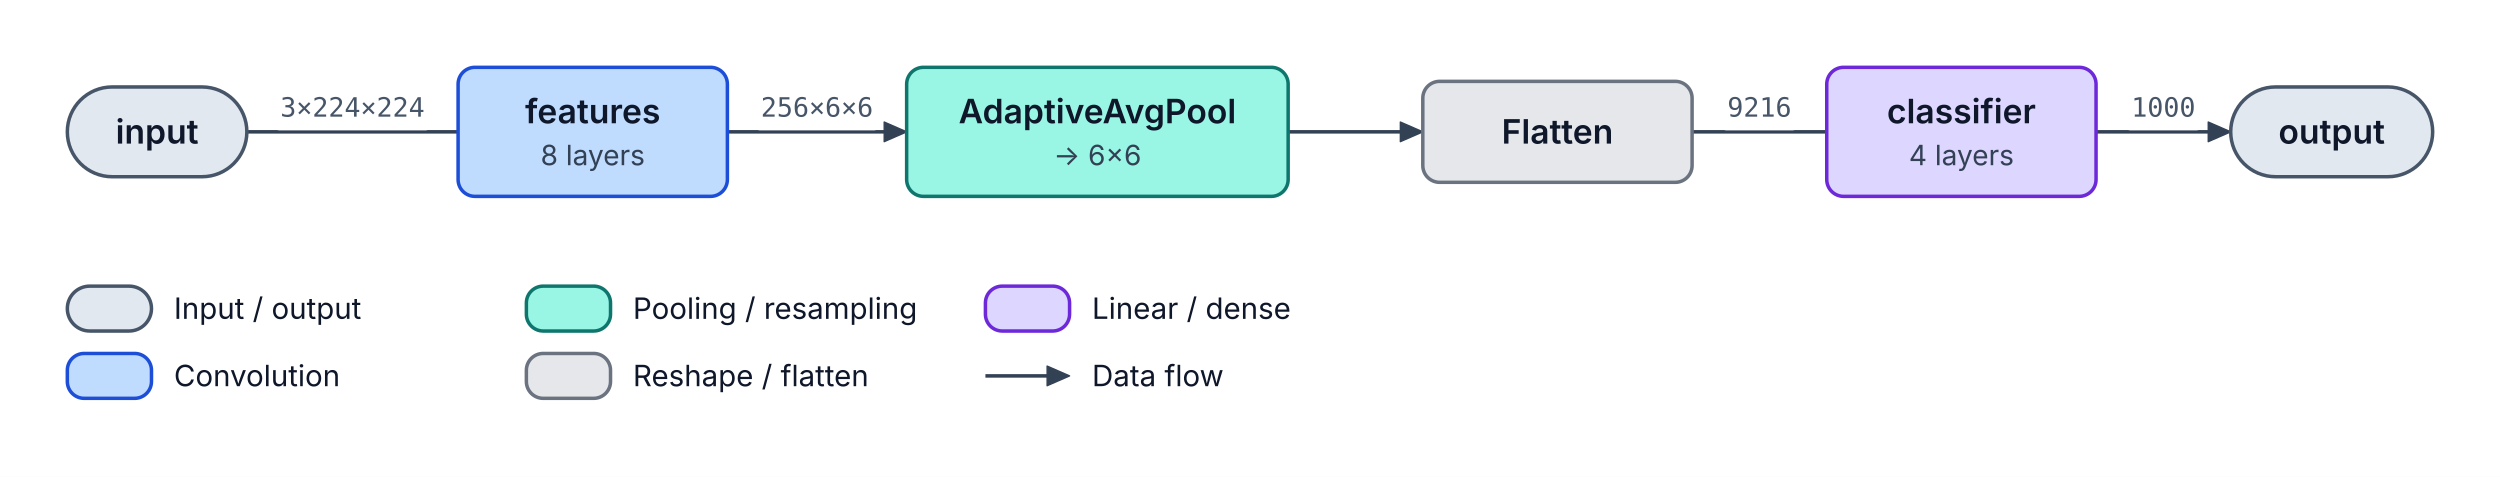
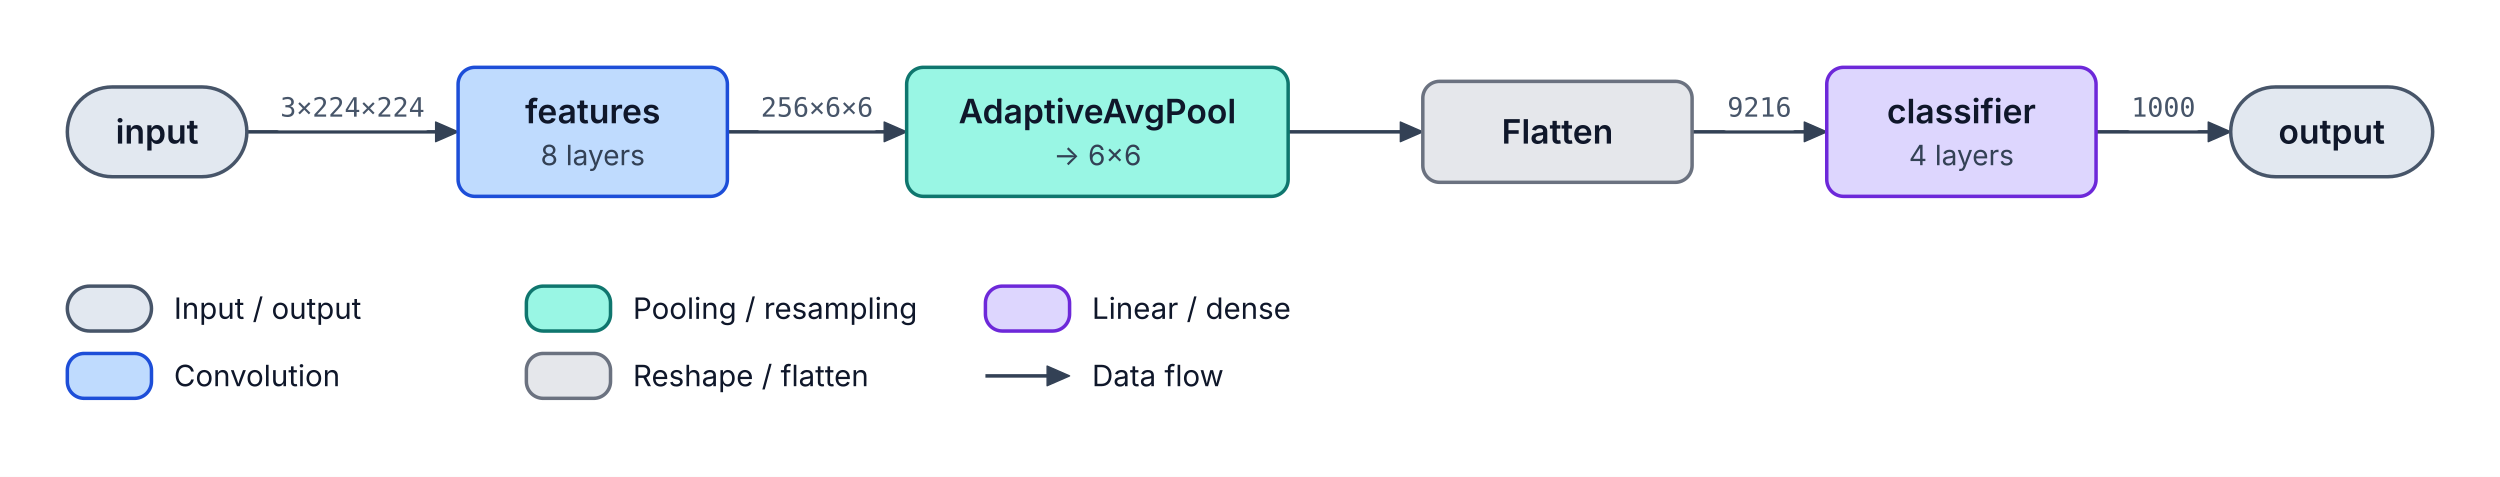
<svg xmlns="http://www.w3.org/2000/svg" width="891.2" height="170" viewBox="0 0 891.2 170" role="img">
  <rect x="0" y="0" width="891.2" height="170" fill="#ffffff" />
  <g class="tg-groups">
  </g>
  <g class="tg-edges">
    <g class="tg-edge tg-edge-data">
-       <polyline points="88,47 163.3,47 163.3,47" fill="none" stroke="#334155" stroke-width="1.25" stroke-linejoin="round" />
-       <polygon points="163.3,47 163.3,47 163.3,47" fill="#334155" stroke="#334155" stroke-width="0.5" stroke-linejoin="round" />
+       <polyline points="88,47 156.1,47" fill="none" stroke="#334155" stroke-width="1.25" stroke-linejoin="round" />
+       <polygon points="163.3,47 155.3,50.5 155.3,43.5" fill="#334155" stroke="#334155" stroke-width="0.5" stroke-linejoin="round" />
    </g>
    <g class="tg-edge tg-edge-data">
-       <polyline points="259.3,47 259.3,47 316,47" fill="none" stroke="#334155" stroke-width="1.25" stroke-linejoin="round" />
+       <polyline points="259.3,47 316,47" fill="none" stroke="#334155" stroke-width="1.25" stroke-linejoin="round" />
      <polygon points="323.2,47 315.2,50.5 315.2,43.5" fill="#334155" stroke="#334155" stroke-width="0.5" stroke-linejoin="round" />
    </g>
    <g class="tg-edge tg-edge-data">
      <polyline points="459.2,47 500,47" fill="none" stroke="#334155" stroke-width="1.25" stroke-linejoin="round" />
      <polygon points="507.2,47 499.2,50.5 499.2,43.5" fill="#334155" stroke="#334155" stroke-width="0.5" stroke-linejoin="round" />
    </g>
    <g class="tg-edge tg-edge-data">
-       <polyline points="603.2,47 651.2,47 651.2,47" fill="none" stroke="#334155" stroke-width="1.25" stroke-linejoin="round" />
-       <polygon points="651.2,47 651.2,47 651.2,47" fill="#334155" stroke="#334155" stroke-width="0.5" stroke-linejoin="round" />
+       <polyline points="603.2,47 644,47" fill="none" stroke="#334155" stroke-width="1.25" stroke-linejoin="round" />
+       <polygon points="651.2,47 643.2,50.5 643.2,43.5" fill="#334155" stroke="#334155" stroke-width="0.5" stroke-linejoin="round" />
    </g>
    <g class="tg-edge tg-edge-data">
-       <polyline points="747.2,47 747.2,47 788,47" fill="none" stroke="#334155" stroke-width="1.25" stroke-linejoin="round" />
+       <polyline points="747.2,47 788,47" fill="none" stroke="#334155" stroke-width="1.25" stroke-linejoin="round" />
      <polygon points="795.2,47 787.2,50.5 787.2,43.5" fill="#334155" stroke="#334155" stroke-width="0.5" stroke-linejoin="round" />
    </g>
    <g class="tg-edge tg-edge-data">
      <polyline points="351.28,134 374.08,134" fill="none" stroke="#334155" stroke-width="1.25" stroke-linejoin="round" />
      <polygon points="381.28,134 373.28,137.5 373.28,130.5" fill="#334155" stroke="#334155" stroke-width="0.5" stroke-linejoin="round" />
    </g>
  </g>
  <g class="tg-nodes">
    <g class="tg-node tg-io" data-id="n0">
      <rect x="24" y="31" width="64" height="32" rx="16" fill="#e2e8f0" stroke="#475569" stroke-width="1.25" stroke-linejoin="round" />
      <text x="56" y="51.2" font-family="'Inter', 'Helvetica Neue', 'Helvetica', 'Arial', 'DejaVu Sans', sans-serif" font-size="12" font-weight="600" text-anchor="middle" fill="#0f172a">input</text>
    </g>
    <g class="tg-node tg-conv" data-id="&lt;features&gt;">
      <rect x="163.3" y="24" width="96" height="46" rx="6" fill="#bfdbfe" stroke="#1d4ed8" stroke-width="1.25" stroke-linejoin="round" />
      <text x="211.3" y="43.95" font-family="'Inter', 'Helvetica Neue', 'Helvetica', 'Arial', 'DejaVu Sans', sans-serif" font-size="12" font-weight="600" text-anchor="middle" fill="#0f172a">features</text>
      <text x="211.3" y="58.9" font-family="'Inter', 'Helvetica Neue', 'Helvetica', 'Arial', 'DejaVu Sans', sans-serif" font-size="10" text-anchor="middle" fill="#334155">8 layers</text>
    </g>
    <g class="tg-node tg-resample" data-id="n14">
      <rect x="323.2" y="24" width="136" height="46" rx="6" fill="#99f6e4" stroke="#0f766e" stroke-width="1.25" stroke-linejoin="round" />
      <text x="391.2" y="43.95" font-family="'Inter', 'Helvetica Neue', 'Helvetica', 'Arial', 'DejaVu Sans', sans-serif" font-size="12" font-weight="600" text-anchor="middle" fill="#0f172a">AdaptiveAvgPool</text>
      <text x="391.2" y="58.9" font-family="'Inter', 'Helvetica Neue', 'Helvetica', 'Arial', 'DejaVu Sans', sans-serif" font-size="10" text-anchor="middle" fill="#334155">→ 6×6</text>
    </g>
    <g class="tg-node tg-reshape" data-id="n15">
      <rect x="507.2" y="29" width="96" height="36" rx="6" fill="#e5e7eb" stroke="#6b7280" stroke-width="1.25" stroke-linejoin="round" />
      <text x="555.2" y="51.2" font-family="'Inter', 'Helvetica Neue', 'Helvetica', 'Arial', 'DejaVu Sans', sans-serif" font-size="12" font-weight="600" text-anchor="middle" fill="#0f172a">Flatten</text>
    </g>
    <g class="tg-node tg-linear" data-id="&lt;classifier&gt;">
      <rect x="651.2" y="24" width="96" height="46" rx="6" fill="#ddd6fe" stroke="#6d28d9" stroke-width="1.25" stroke-linejoin="round" />
      <text x="699.2" y="43.95" font-family="'Inter', 'Helvetica Neue', 'Helvetica', 'Arial', 'DejaVu Sans', sans-serif" font-size="12" font-weight="600" text-anchor="middle" fill="#0f172a">classifier</text>
      <text x="699.2" y="58.9" font-family="'Inter', 'Helvetica Neue', 'Helvetica', 'Arial', 'DejaVu Sans', sans-serif" font-size="10" text-anchor="middle" fill="#334155">4 layers</text>
    </g>
    <g class="tg-node tg-io" data-id="n23">
      <rect x="795.2" y="31" width="72" height="32" rx="16" fill="#e2e8f0" stroke="#475569" stroke-width="1.25" stroke-linejoin="round" />
      <text x="831.2" y="51.2" font-family="'Inter', 'Helvetica Neue', 'Helvetica', 'Arial', 'DejaVu Sans', sans-serif" font-size="12" font-weight="600" text-anchor="middle" fill="#0f172a">output</text>
    </g>
    <g class="tg-node tg-io" data-id="legend:0:io">
      <rect x="24" y="102" width="30" height="16" rx="8" fill="#e2e8f0" stroke="#475569" stroke-width="1.25" stroke-linejoin="round" />
    </g>
    <g class="tg-node tg-conv" data-id="legend:1:conv">
      <rect x="24" y="126" width="30" height="16" rx="6" fill="#bfdbfe" stroke="#1d4ed8" stroke-width="1.25" stroke-linejoin="round" />
    </g>
    <g class="tg-node tg-resample" data-id="legend:2:resample">
      <rect x="187.64" y="102" width="30" height="16" rx="6" fill="#99f6e4" stroke="#0f766e" stroke-width="1.25" stroke-linejoin="round" />
    </g>
    <g class="tg-node tg-reshape" data-id="legend:3:reshape">
      <rect x="187.64" y="126" width="30" height="16" rx="6" fill="#e5e7eb" stroke="#6b7280" stroke-width="1.25" stroke-linejoin="round" />
    </g>
    <g class="tg-node tg-linear" data-id="legend:4:linear">
      <rect x="351.28" y="102" width="30" height="16" rx="6" fill="#ddd6fe" stroke="#6d28d9" stroke-width="1.25" stroke-linejoin="round" />
    </g>
  </g>
  <g class="tg-labels">
    <rect x="97.5" y="30.05" width="56.3" height="16.4" rx="2" fill="#ffffff" />
    <text x="125.65" y="41.58" font-family="'JetBrains Mono', 'SF Mono', 'Menlo', 'Consolas', 'DejaVu Sans Mono', monospace" font-size="9.5" text-anchor="middle" fill="#475569">3×224×224</text>
    <rect x="268.8" y="30.05" width="44.9" height="16.4" rx="2" fill="#ffffff" />
    <text x="291.25" y="41.58" font-family="'JetBrains Mono', 'SF Mono', 'Menlo', 'Consolas', 'DejaVu Sans Mono', monospace" font-size="9.5" text-anchor="middle" fill="#475569">256×6×6</text>
    <rect x="613.3" y="30.05" width="27.8" height="16.4" rx="2" fill="#ffffff" />
    <text x="627.2" y="41.58" font-family="'JetBrains Mono', 'SF Mono', 'Menlo', 'Consolas', 'DejaVu Sans Mono', monospace" font-size="9.5" text-anchor="middle" fill="#475569">9216</text>
    <rect x="757.3" y="30.05" width="27.8" height="16.4" rx="2" fill="#ffffff" />
    <text x="771.2" y="41.58" font-family="'JetBrains Mono', 'SF Mono', 'Menlo', 'Consolas', 'DejaVu Sans Mono', monospace" font-size="9.5" text-anchor="middle" fill="#475569">1000</text>
    <text x="62" y="113.67" font-family="'Inter', 'Helvetica Neue', 'Helvetica', 'Arial', 'DejaVu Sans', sans-serif" font-size="10.5" fill="#0f172a">Input / output</text>
    <text x="62" y="137.68" font-family="'Inter', 'Helvetica Neue', 'Helvetica', 'Arial', 'DejaVu Sans', sans-serif" font-size="10.5" fill="#0f172a">Convolution</text>
    <text x="225.64" y="113.67" font-family="'Inter', 'Helvetica Neue', 'Helvetica', 'Arial', 'DejaVu Sans', sans-serif" font-size="10.5" fill="#0f172a">Pooling / resampling</text>
    <text x="225.64" y="137.68" font-family="'Inter', 'Helvetica Neue', 'Helvetica', 'Arial', 'DejaVu Sans', sans-serif" font-size="10.5" fill="#0f172a">Reshape / flatten</text>
    <text x="389.28" y="113.67" font-family="'Inter', 'Helvetica Neue', 'Helvetica', 'Arial', 'DejaVu Sans', sans-serif" font-size="10.5" fill="#0f172a">Linear / dense</text>
    <text x="389.28" y="137.68" font-family="'Inter', 'Helvetica Neue', 'Helvetica', 'Arial', 'DejaVu Sans', sans-serif" font-size="10.5" fill="#0f172a">Data flow</text>
  </g>
</svg>
